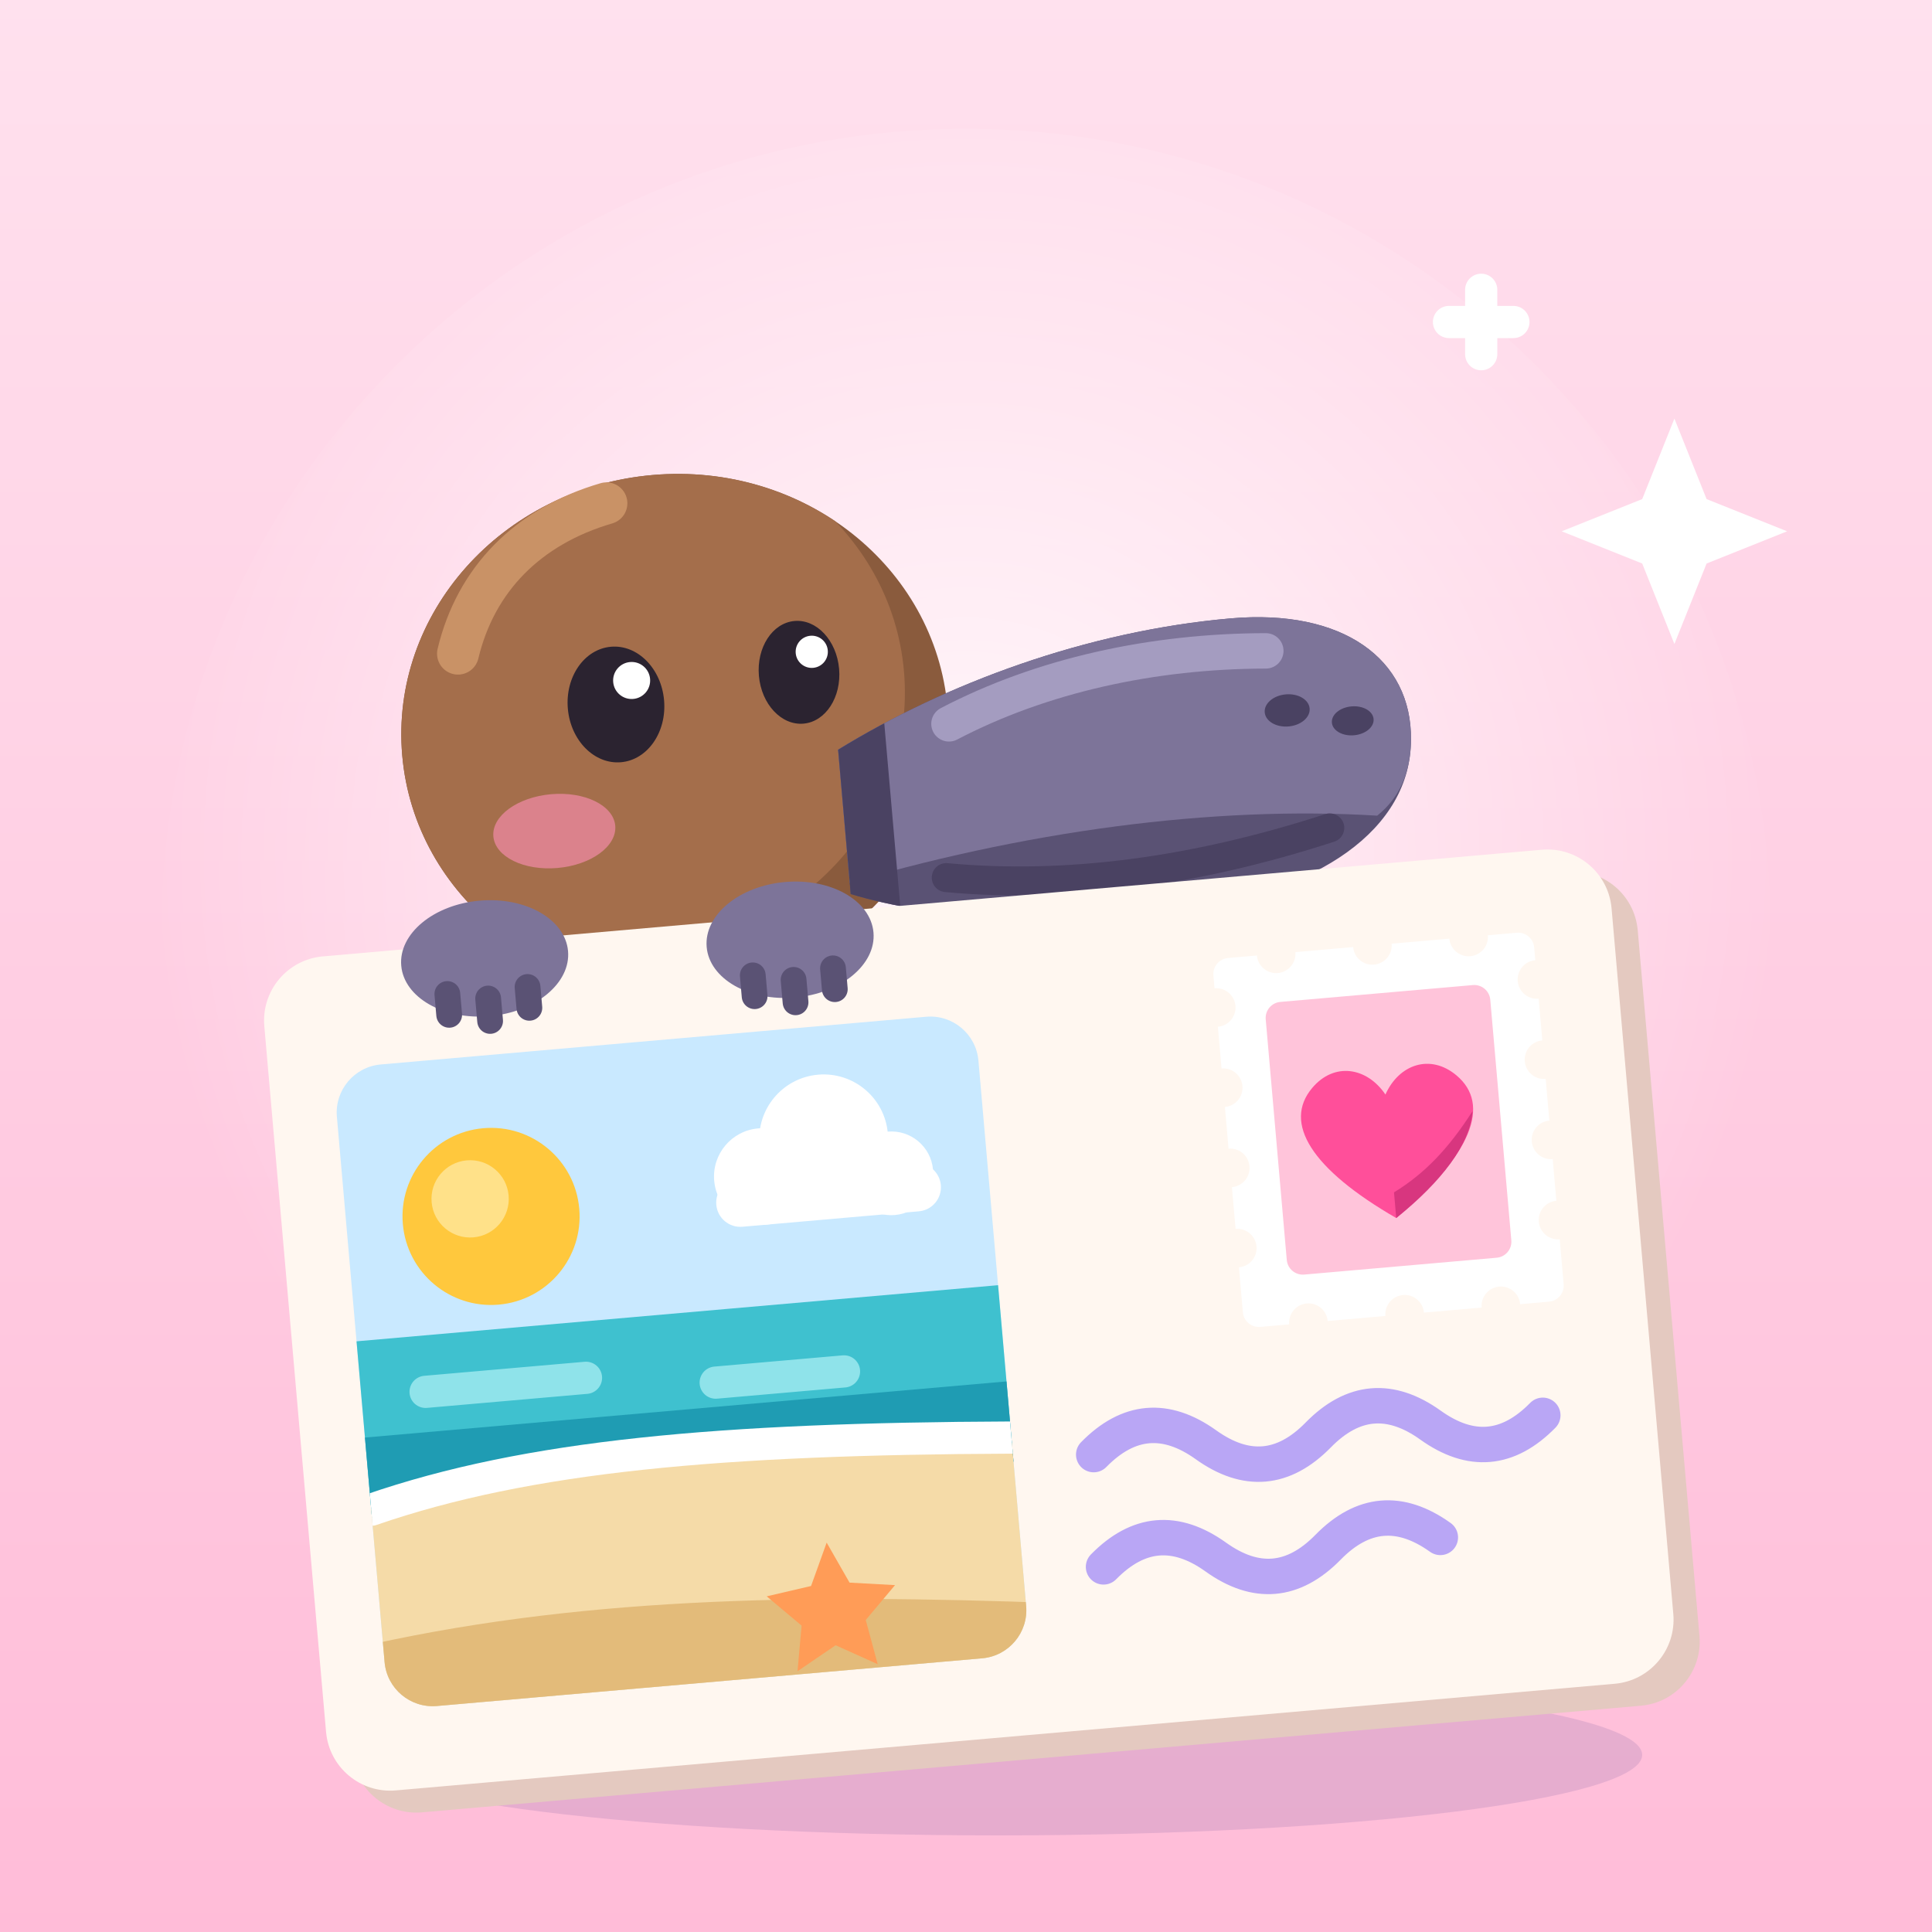
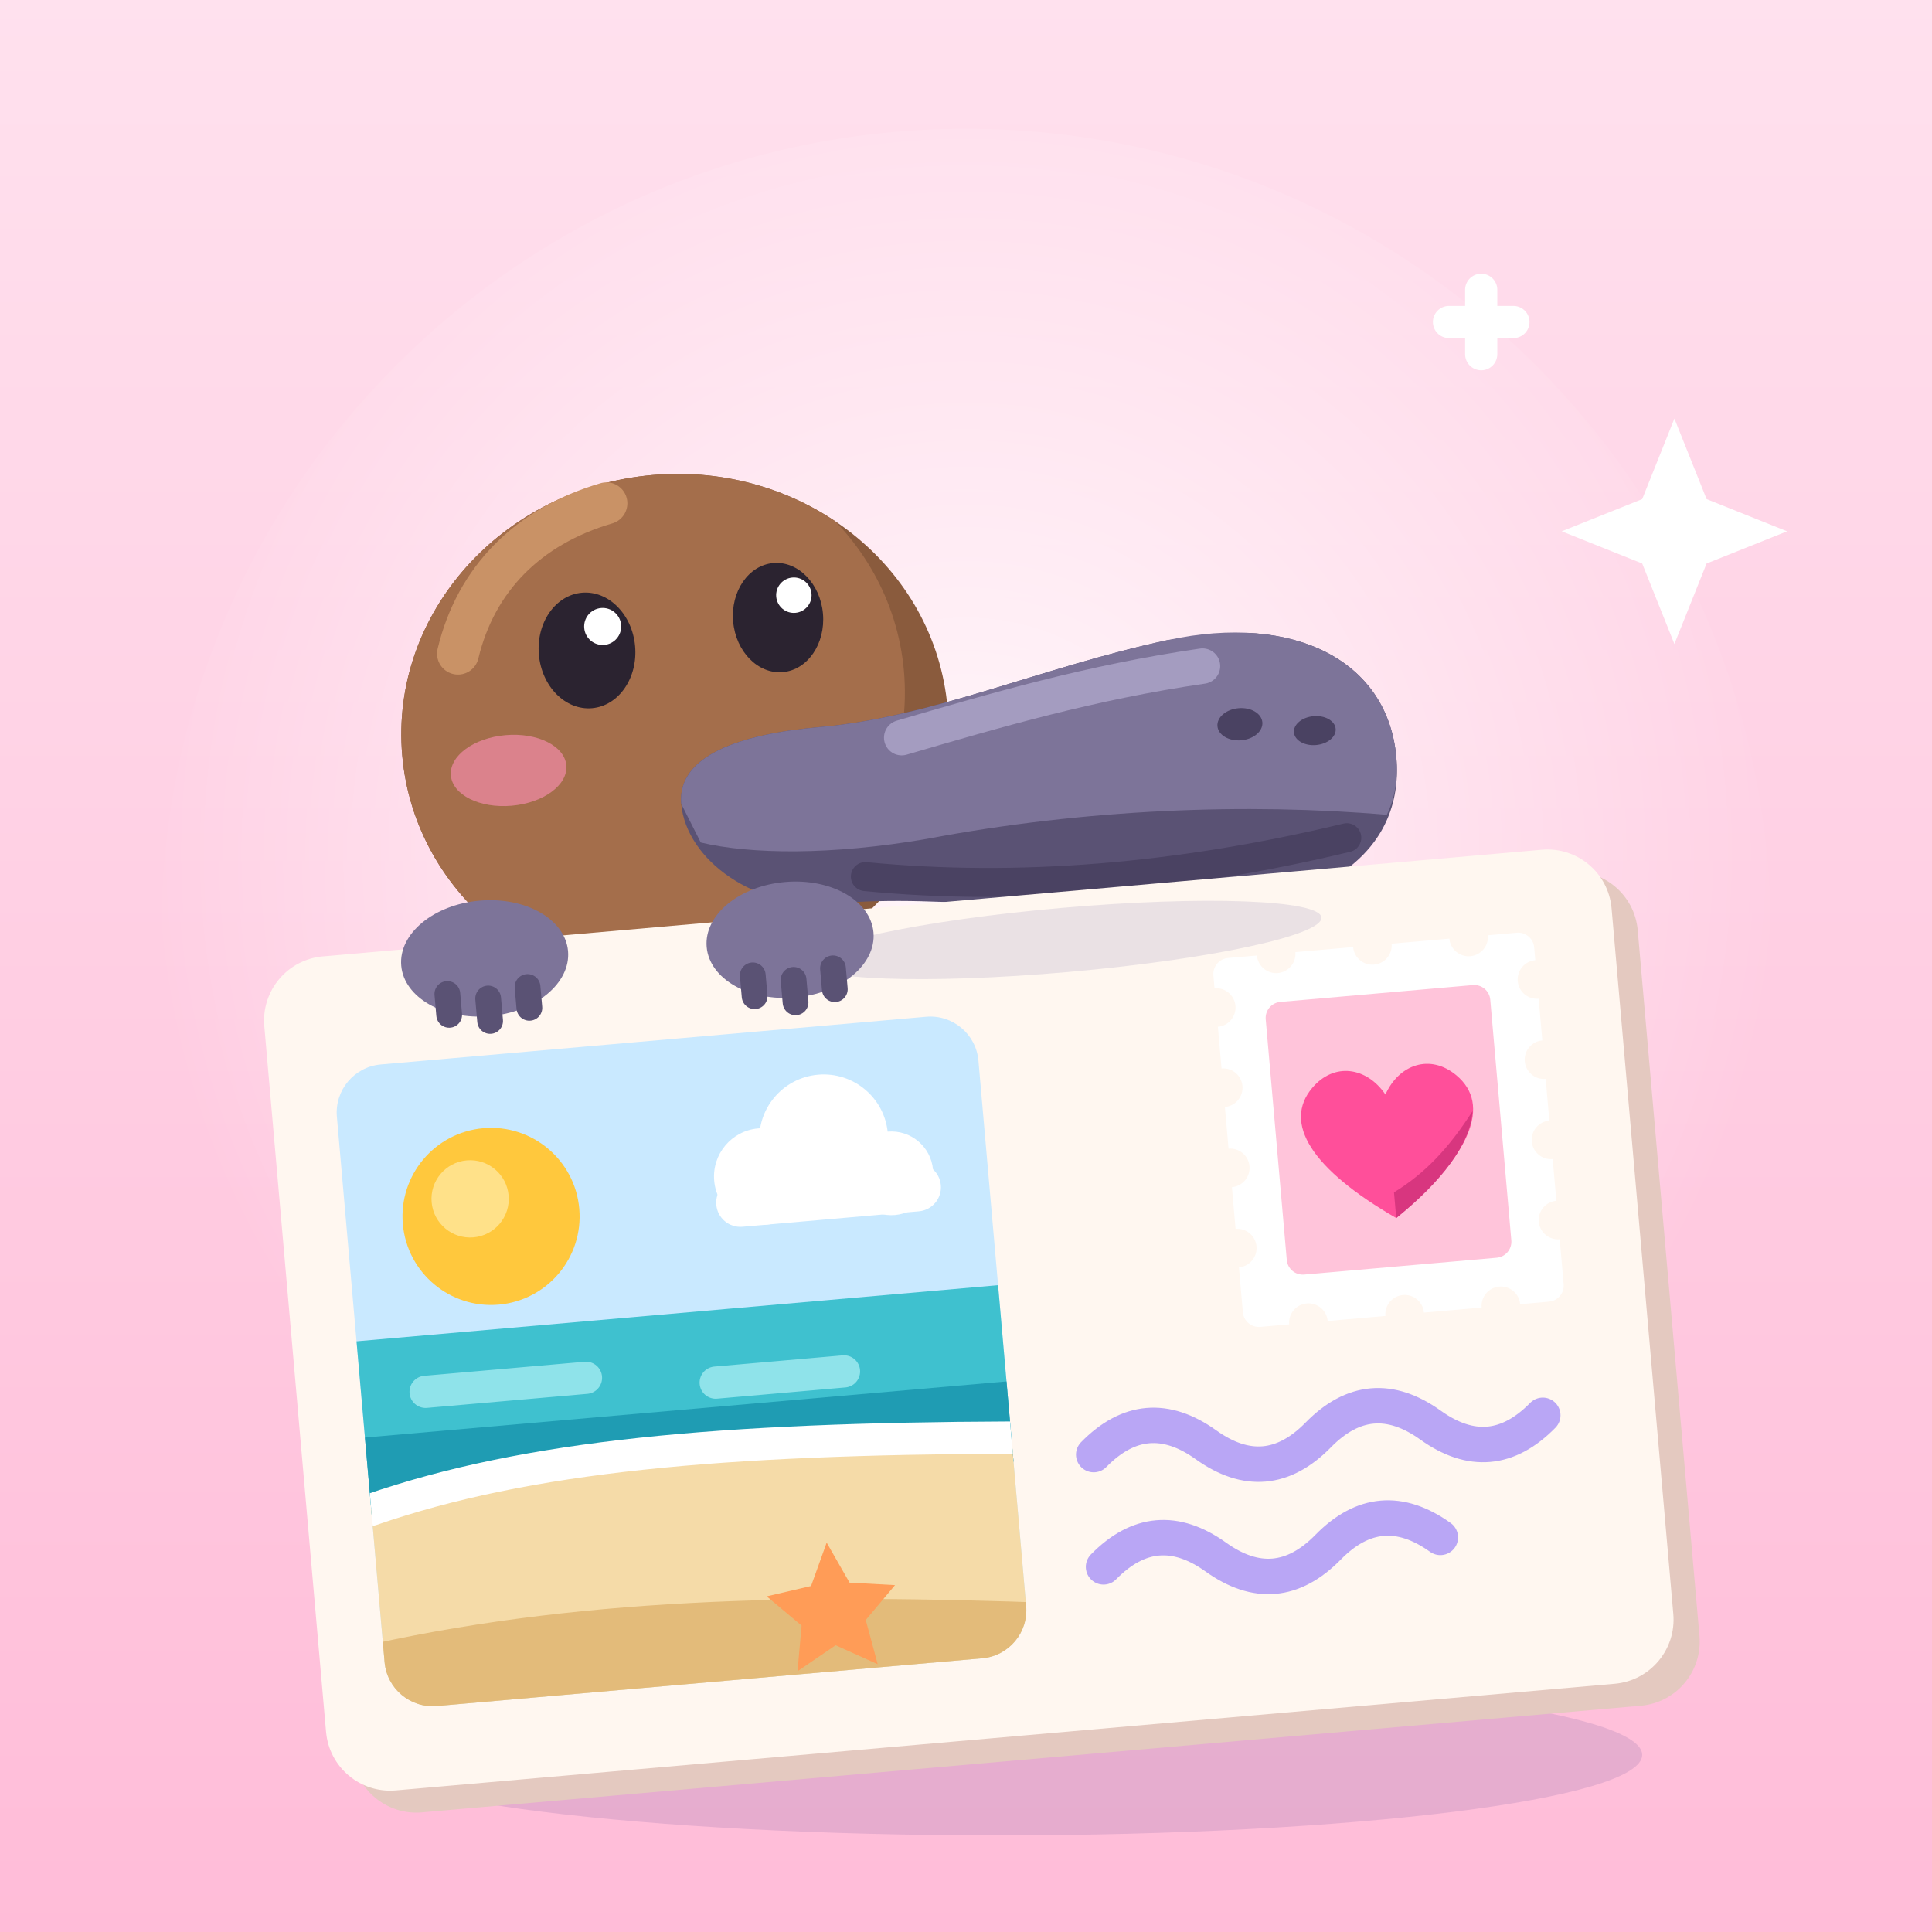
<svg xmlns="http://www.w3.org/2000/svg" viewBox="0 0 120 120">
  <defs>
    <linearGradient id="bg" x1="0" y1="0" x2="0" y2="1">
      <stop offset="0" stop-color="#ffe1ee" />
      <stop offset="1" stop-color="#ffbcd8" />
    </linearGradient>
    <radialGradient id="glow" cx="0.5" cy="0.45" r="0.5">
      <stop offset="0" stop-color="#fff" stop-opacity="0.85" />
      <stop offset="1" stop-color="#fff" stop-opacity="0" />
    </radialGradient>
    <clipPath id="pic">
      <rect x="22" y="63" width="40" height="40" rx="3" />
    </clipPath>
    <clipPath id="head">
      <ellipse cx="45" cy="44" rx="17" ry="16" />
    </clipPath>
    <clipPath id="bill">
-       <path d="M55 46C62 42.5 71 40 80 40C87 40 91 43.5 90.5 48.5C90 54 84 57.5 75 57.8C67 58 60 57 55 55Z" />
+       <path d="M45 48.5C45 45.5 49 44.5 54 44.5C61 44.5 68 42 76 41C84 40 89.5 43.5 89.5 49.5C89.5 55.5 84 58.5 76 58C68 57.5 61 55.5 54 55.5C49 55.5 45 52 45 48.5Z" />
    </clipPath>
  </defs>
  <rect width="120" height="120" fill="url(#bg)" />
  <circle cx="60" cy="58" r="50" fill="url(#glow)" />
  <ellipse cx="62" cy="109" rx="40" ry="5" fill="#4b3a8c" opacity="0.14" />
  <g transform="rotate(-5 60 80)">
    <g clip-path="url(#head)">
      <rect x="26" y="26" width="38" height="36" fill="#8a5b3d" />
      <ellipse cx="42.5" cy="41.5" rx="17" ry="16" fill="#a46e4b" />
    </g>
    <path d="M32 38C33.5 33.5 37 30.5 42 29.5" fill="none" stroke="#c99266" stroke-width="2.6" stroke-linecap="round" />
    <g clip-path="url(#bill)">
-       <rect x="50" y="38" width="44" height="22" fill="#5a5274" />
-       <path d="M55 46C62 42.5 71 40 80 40C87 40 91 43.5 90.5 48.5C90.3 50.5 89.5 52 88 53C78 51.5 66 52 54 54.5Z" fill="#7d7499" />
-       <rect x="53" y="40" width="5" height="20" fill="#4a4262" />
+       <rect x="42" y="41" width="48" height="19" fill="#5a5274" />
+       <path d="M45 48.5C45 45.5 49 44.5 54 44.5C61 44.5 68 42 76 41C84 40 89.5 43.5 89.5 49.5C89.5 50.8 89.2 52 88.6 53C80 51.5 70 51 60 52C54 52.5 49 52 46 51Z" fill="#7d7499" />
    </g>
-     <path d="M62 45C68 42.5 75 41.6 82 42.2" fill="none" stroke="#a49cc0" stroke-width="2.2" stroke-linecap="round" />
-     <ellipse cx="83" cy="46" rx="1.4" ry="1" fill="#4a4262" />
-     <ellipse cx="87" cy="47" rx="1.3" ry="0.9" fill="#4a4262" />
-     <path d="M61 54.5Q72 56.5 85 53.5" fill="none" stroke="#4a4262" stroke-width="1.8" stroke-linecap="round" />
-     <ellipse cx="41.5" cy="42" rx="3" ry="3.6" fill="#2b2330" />
-     <ellipse cx="53" cy="41" rx="2.5" ry="3.2" fill="#2b2330" />
-     <circle cx="42.6" cy="40.6" r="1.15" fill="#fff" />
-     <circle cx="53.9" cy="39.8" r="1" fill="#fff" />
-     <ellipse cx="37" cy="49.5" rx="3.8" ry="2.3" fill="#ff8fb8" opacity="0.6" />
+     <path d="M59 45.6C65 44.4 71 43.2 78 42.8" fill="none" stroke="#a49cc0" stroke-width="2.2" stroke-linecap="round" />
+     <ellipse cx="80" cy="46.6" rx="1.4" ry="1" fill="#4a4262" />
+     <ellipse cx="84.6" cy="47.4" rx="1.3" ry="0.9" fill="#4a4262" />
+     <path d="M56 54Q70 56.6 86 54.2" fill="none" stroke="#4a4262" stroke-width="1.8" stroke-linecap="round" />
+     <ellipse cx="40" cy="38.5" rx="3" ry="3.6" fill="#2b2330" />
+     <ellipse cx="52" cy="37.5" rx="2.8" ry="3.4" fill="#2b2330" />
+     <circle cx="41.1" cy="37.1" r="1.15" fill="#fff" />
+     <circle cx="53.1" cy="36.2" r="1.1" fill="#fff" />
+     <ellipse cx="34.5" cy="45.5" rx="3.6" ry="2.2" fill="#ff8fb8" opacity="0.6" />
    <rect x="19.5" y="57.5" width="84" height="52" rx="4" fill="#e4c9c0" />
    <rect x="18" y="56" width="84" height="52" rx="4" fill="#fff7f0" />
    <g clip-path="url(#pic)">
      <rect x="22" y="63" width="40" height="40" fill="#c9e9ff" />
      <circle cx="31" cy="73" r="5.5" fill="#ffc83d" />
      <circle cx="29.8" cy="71.8" r="2.4" fill="#ffe189" />
      <g fill="#fff">
        <circle cx="48" cy="72" r="3" />
        <circle cx="52" cy="70" r="4" />
        <circle cx="56" cy="72.5" r="2.6" />
        <rect x="45" y="72" width="14" height="3" rx="1.5" />
      </g>
      <rect x="22" y="80" width="40" height="11" fill="#3fc1cf" />
      <rect x="22" y="86" width="40" height="5" fill="#1f9cb3" />
      <path d="M26 83.5h10M44 84.5h8" stroke="#8fe3ea" stroke-width="2" stroke-linecap="round" />
      <path d="M20 91C30 88 42 88 64 90V105H20Z" fill="#f5dba8" />
      <path d="M20 99C34 97 48 98 64 100V105H20Z" fill="#e3bb7a" />
      <path d="M22 90.5C32 88 44 88 62 89.5" fill="none" stroke="#fff" stroke-width="2" stroke-linecap="round" />
      <path d="M50 95l1.2 2.6 2.8.4-2 2 .5 2.8-2.5-1.4-2.5 1.4.5-2.8-2-2 2.8-.4Z" fill="#ff9c57" />
    </g>
    <rect x="77" y="61" width="20" height="23" rx="1" fill="#fff" />
    <g fill="#fff7f0">
      <circle cx="77" cy="64" r="1.2" />
      <circle cx="77" cy="69" r="1.2" />
      <circle cx="77" cy="74" r="1.2" />
      <circle cx="77" cy="79" r="1.2" />
      <circle cx="97" cy="64" r="1.2" />
      <circle cx="97" cy="69" r="1.2" />
      <circle cx="97" cy="74" r="1.2" />
      <circle cx="97" cy="79" r="1.2" />
      <circle cx="81" cy="61" r="1.2" />
      <circle cx="87" cy="61" r="1.2" />
      <circle cx="93" cy="61" r="1.2" />
      <circle cx="81" cy="84" r="1.2" />
      <circle cx="87" cy="84" r="1.2" />
      <circle cx="93" cy="84" r="1.2" />
    </g>
    <rect x="80" y="64" width="14" height="17" rx="1" fill="#ffc4da" />
    <path d="M87 78C82 74.5 80.5 71.5 82.5 69.5C84 68 86 68.5 87 70.3C88 68.5 90 68 91.5 69.5C93.5 71.5 92 74.5 87 78Z" fill="#ff4f9a" />
    <path d="M87 78C90 76 92 73.8 92.3 71.8C90.6 74 89 75.4 87 76.4Z" fill="#d8367f" />
+     <ellipse cx="68" cy="59" rx="16" ry="2" fill="#4b3a8c" opacity="0.12" />
    <path d="M67 91q3.5-3 7 0t7 0t7 0t7 0M67 98q3.5-3 7 0t7 0t7 0" fill="none" stroke="#b9a6f5" stroke-width="2.2" stroke-linecap="round" />
    <g fill="#7d7499">
      <ellipse cx="32" cy="57" rx="5.2" ry="3.6" />
      <ellipse cx="51" cy="57.5" rx="5.2" ry="3.6" />
    </g>
    <path d="M29.5 59v1.3M32 59.5v1.4M34.5 59v1.3M48.5 59.5v1.3M51 60v1.4M53.5 59.5v1.3" stroke="#5a5274" stroke-width="1.6" stroke-linecap="round" />
  </g>
  <path d="M104 26l2 5 5 2-5 2-2 5-2-5-5-2 5-2z" fill="#fff" />
  <path d="M92 18v4M90 20h4" stroke="#fff" stroke-width="2" stroke-linecap="round" />
</svg>
